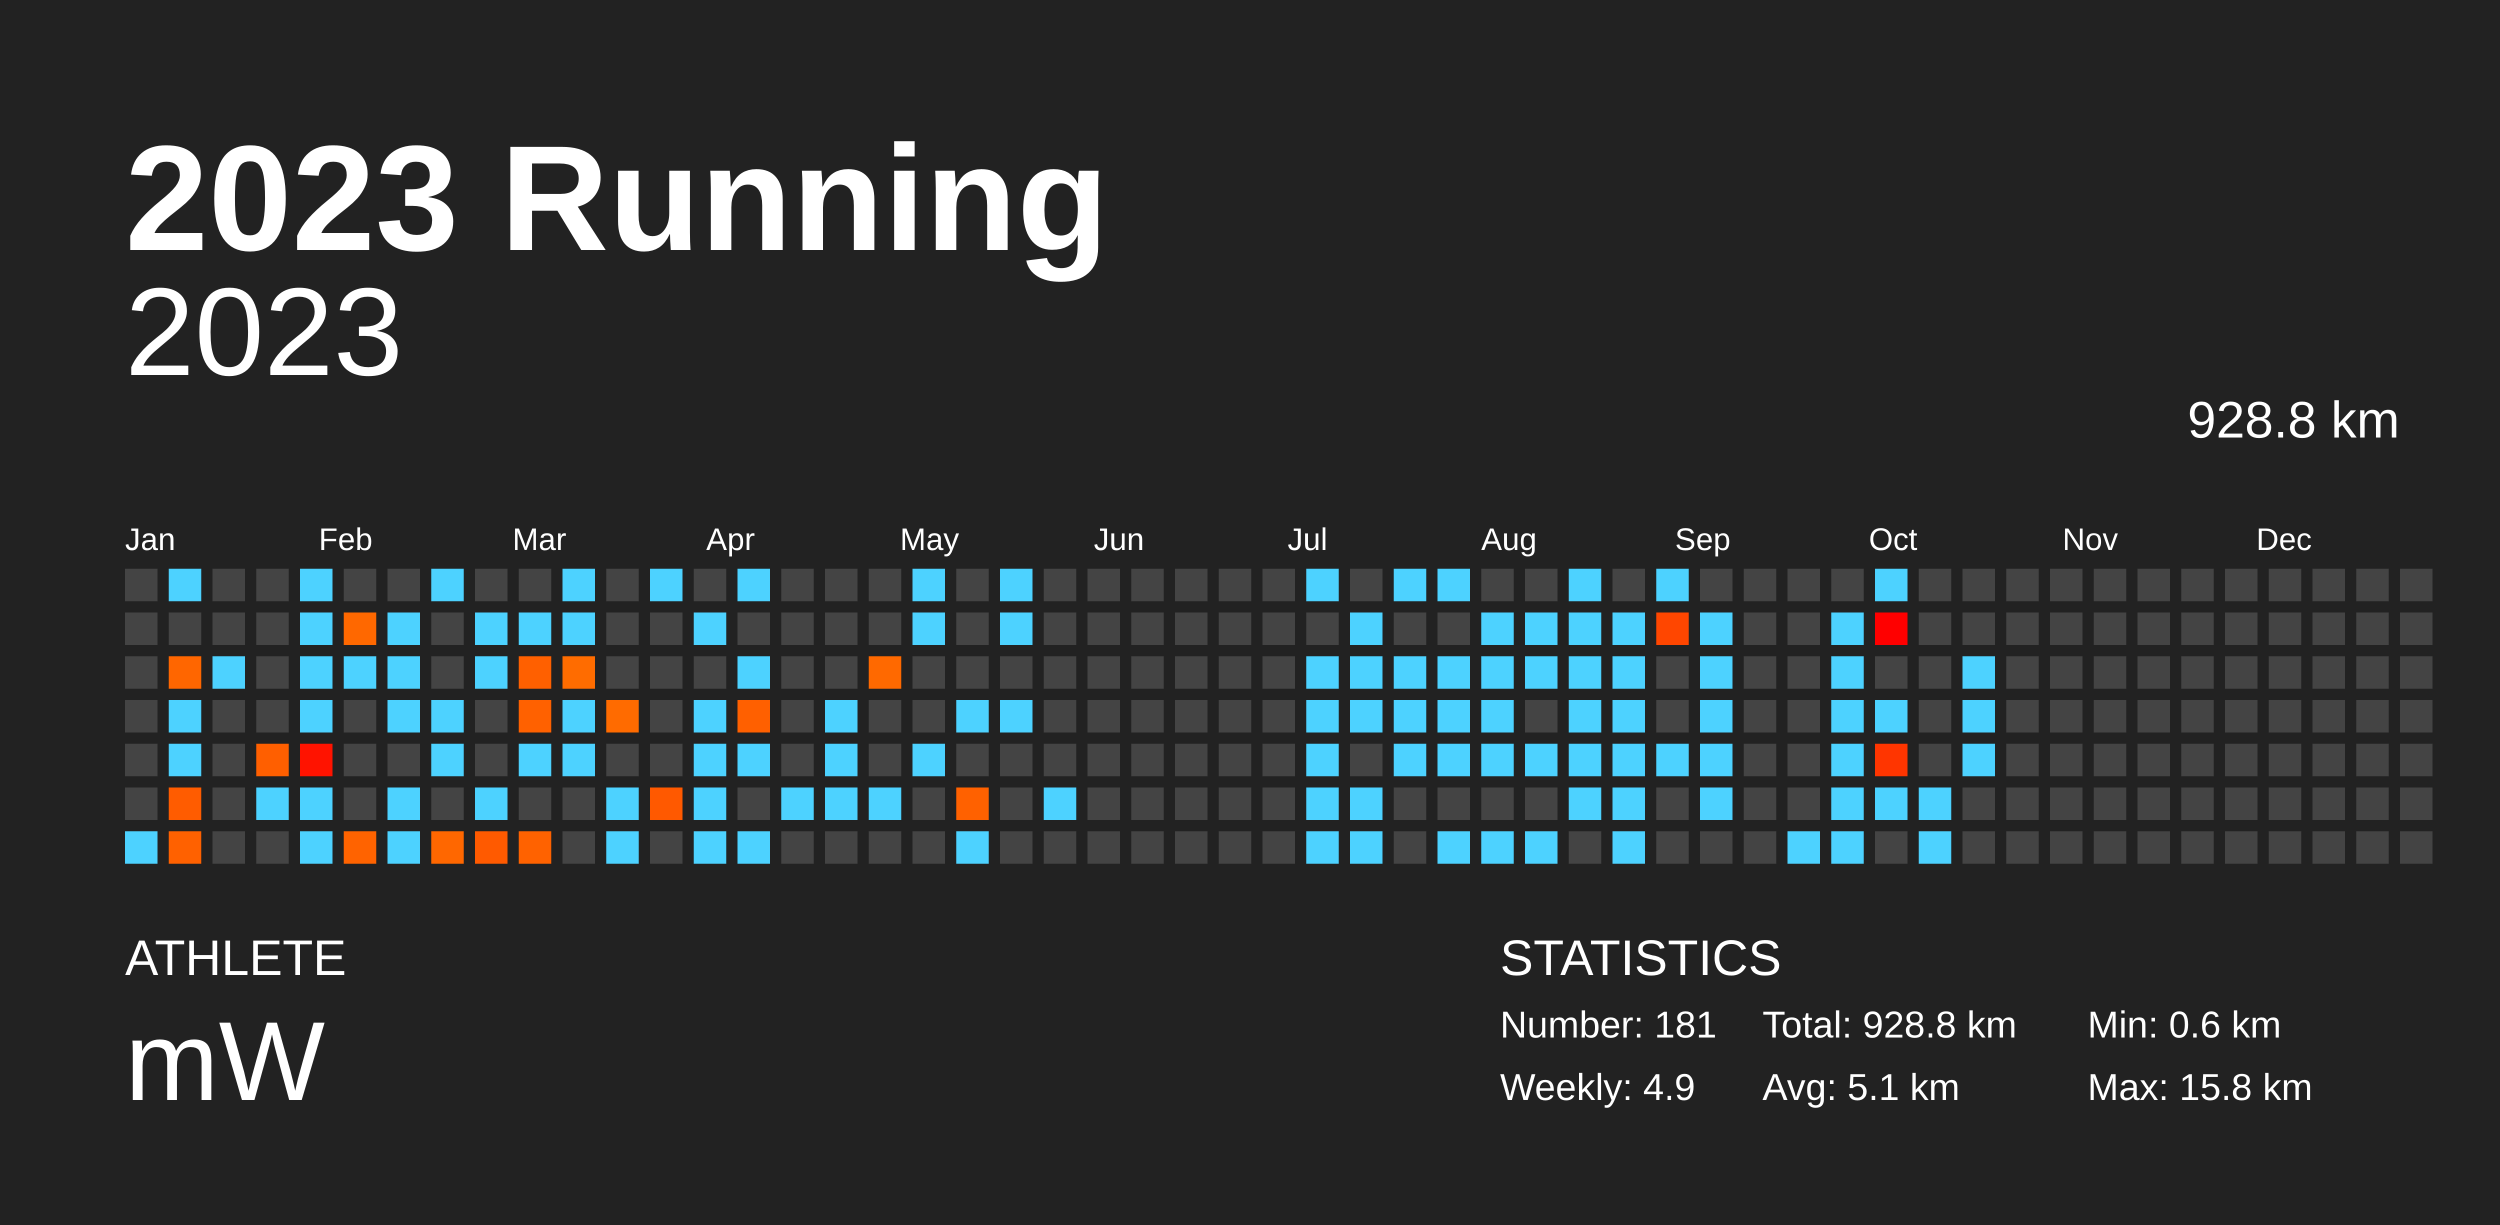
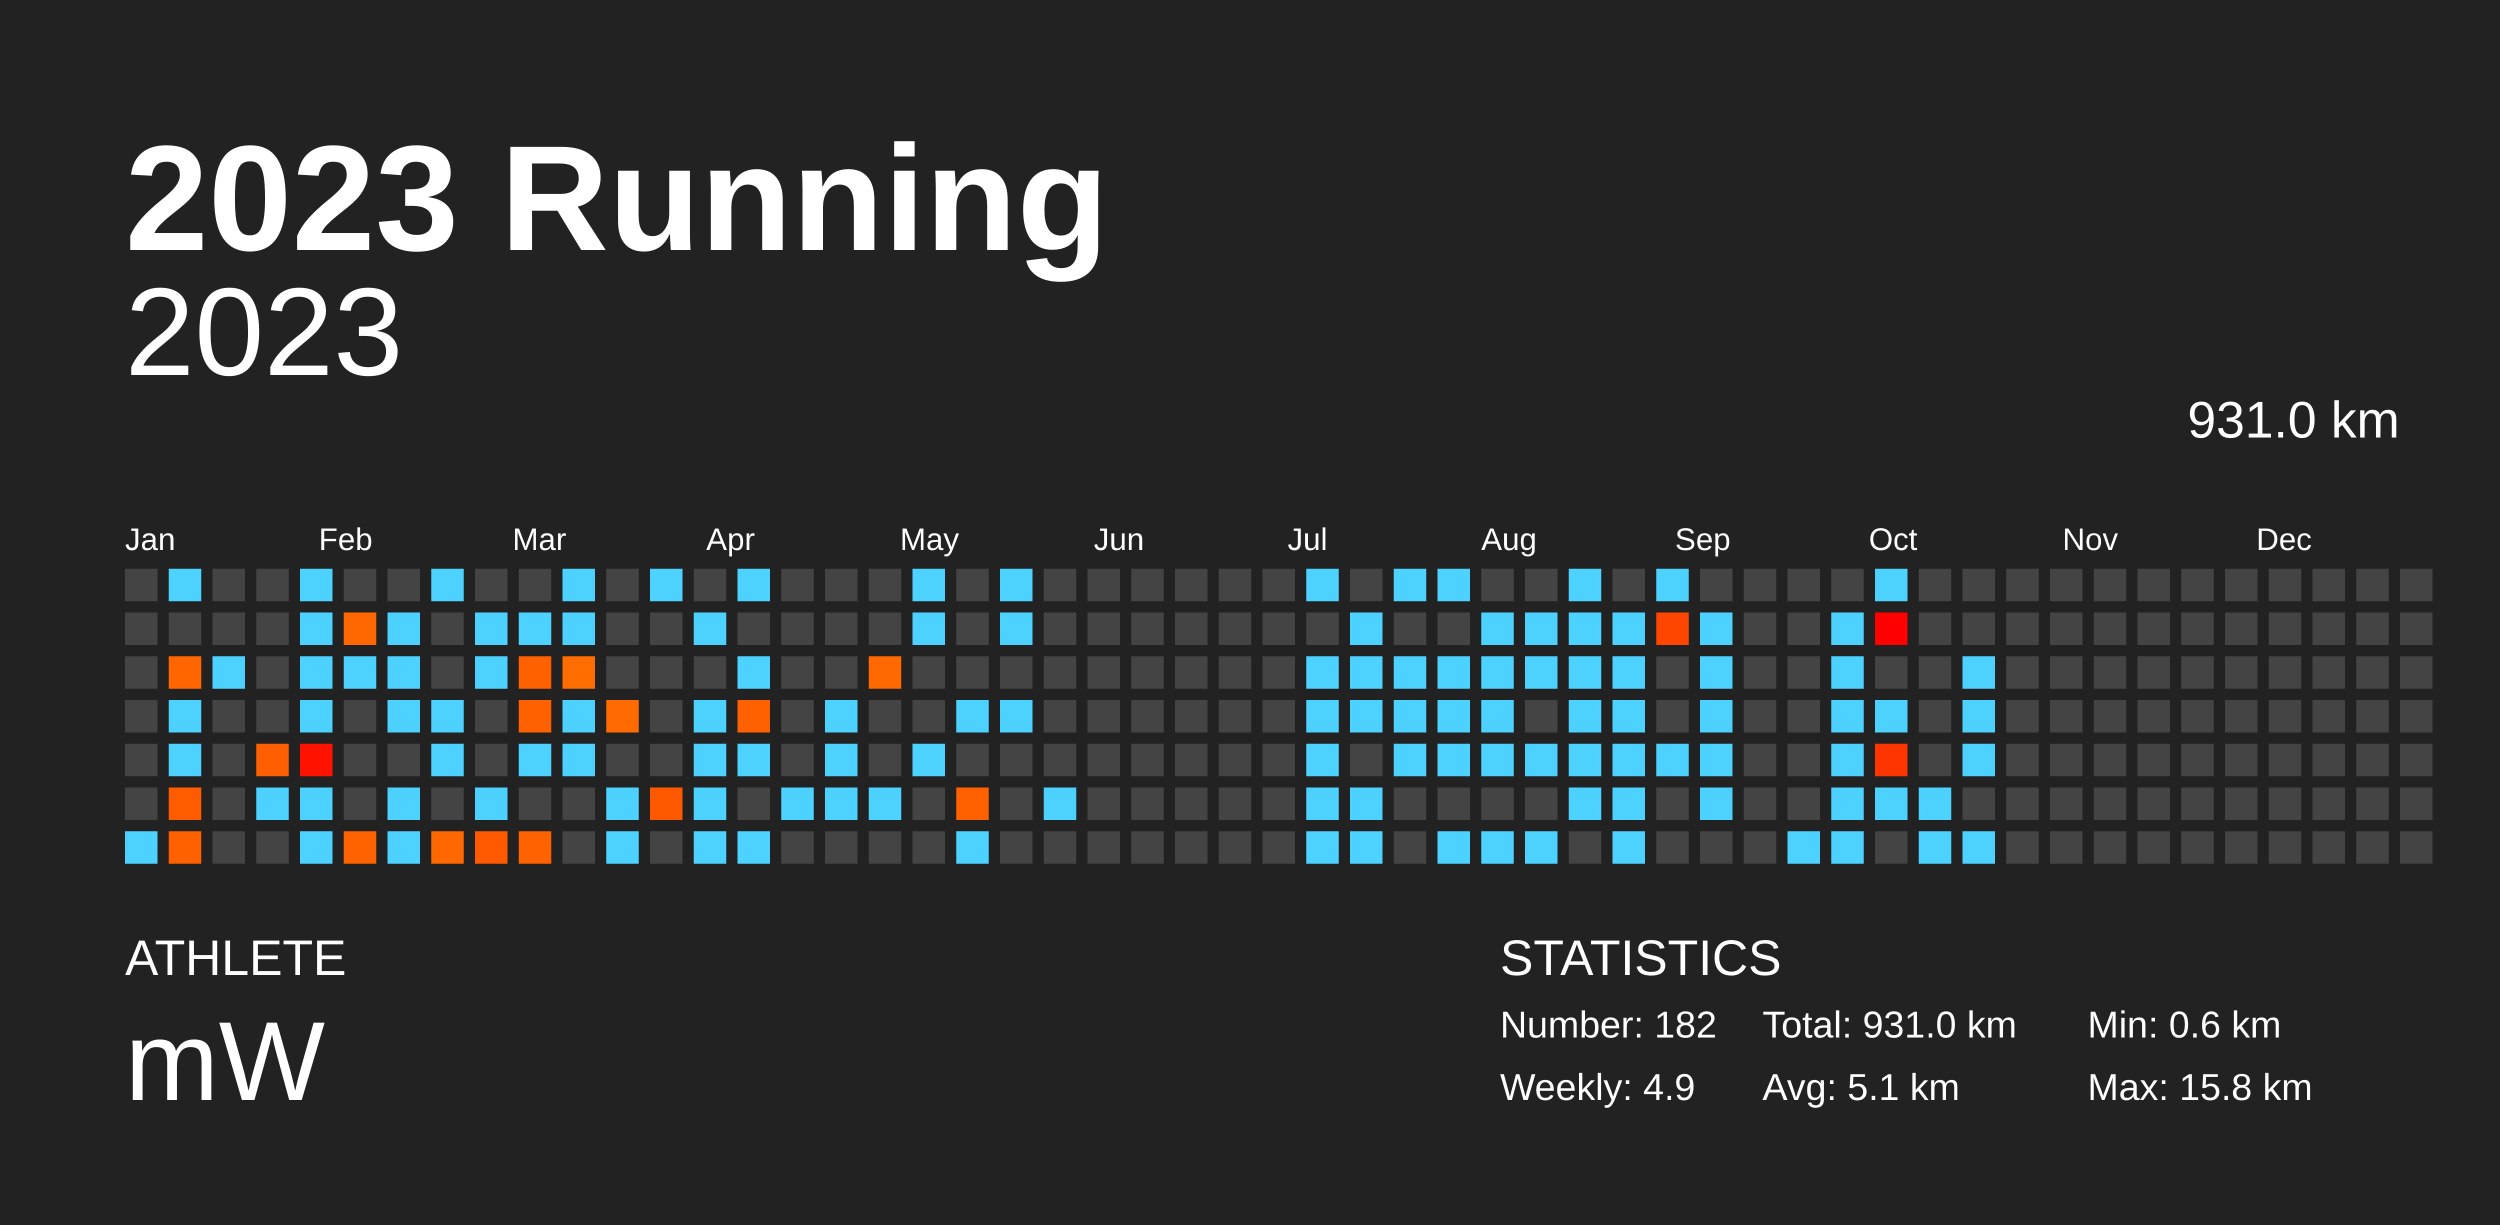
<svg xmlns="http://www.w3.org/2000/svg" baseProfile="full" height="98mm" version="1.1" viewBox="0,0,200,98" width="200mm">
  <defs />
  <rect fill="#222222" height="98" width="200" x="0" y="0" />
  <text fill="#FFFFFF" style="font-size:12px; font-family:Arial; font-weight:bold;" x="10" y="20">2023 Running</text>
  <text fill="#FFFFFF" style="font-size:4px; font-family:Arial" x="10" y="78">ATHLETE</text>
  <text fill="#FFFFFF" style="font-size:9px; font-family:Arial" x="10" y="88">mW</text>
  <text fill="#FFFFFF" style="font-size:4px; font-family:Arial" x="120" y="78">STATISTICS</text>
-   <text fill="#FFFFFF" style="font-size:3px; font-family:Arial" x="120" y="83">Number: 181</text>
+   <text fill="#FFFFFF" style="font-size:3px; font-family:Arial" x="120" y="83">Number: 182</text>
  <text fill="#FFFFFF" style="font-size:3px; font-family:Arial" x="120" y="88">Weekly: 4.9</text>
-   <text fill="#FFFFFF" style="font-size:3px; font-family:Arial" x="141" y="83">Total: 928.8 km</text>
+   <text fill="#FFFFFF" style="font-size:3px; font-family:Arial" x="141" y="83">Total: 931.0 km</text>
  <text fill="#FFFFFF" style="font-size:3px; font-family:Arial" x="141" y="88">Avg: 5.1 km</text>
  <text fill="#FFFFFF" style="font-size:3px; font-family:Arial" x="167" y="83">Min: 0.6 km</text>
  <text fill="#FFFFFF" style="font-size:3px; font-family:Arial" x="167" y="88">Max: 15.8 km</text>
  <text alignment-baseline="hanging" fill="#FFFFFF" style="font-size:10.0px; font-family:Arial;" x="10" y="30">2023</text>
-   <text alignment-baseline="hanging" fill="#FFFFFF" style="font-size:4.125px; font-family:Arial;" x="175" y="35">928.8 km</text>
+   <text alignment-baseline="hanging" fill="#FFFFFF" style="font-size:4.125px; font-family:Arial;" x="175" y="35">931.0 km</text>
  <text fill="#FFFFFF" style="font-size:2.5px; font-family:Arial" x="10.0" y="44">Jan</text>
  <text fill="#FFFFFF" style="font-size:2.5px; font-family:Arial" x="25.5" y="44">Feb</text>
  <text fill="#FFFFFF" style="font-size:2.5px; font-family:Arial" x="41.0" y="44">Mar</text>
  <text fill="#FFFFFF" style="font-size:2.5px; font-family:Arial" x="56.5" y="44">Apr</text>
  <text fill="#FFFFFF" style="font-size:2.5px; font-family:Arial" x="72.0" y="44">May</text>
  <text fill="#FFFFFF" style="font-size:2.5px; font-family:Arial" x="87.5" y="44">Jun</text>
  <text fill="#FFFFFF" style="font-size:2.5px; font-family:Arial" x="103.0" y="44">Jul</text>
  <text fill="#FFFFFF" style="font-size:2.5px; font-family:Arial" x="118.5" y="44">Aug</text>
  <text fill="#FFFFFF" style="font-size:2.5px; font-family:Arial" x="134.0" y="44">Sep</text>
  <text fill="#FFFFFF" style="font-size:2.5px; font-family:Arial" x="149.5" y="44">Oct</text>
  <text fill="#FFFFFF" style="font-size:2.5px; font-family:Arial" x="165.0" y="44">Nov</text>
  <text fill="#FFFFFF" style="font-size:2.5px; font-family:Arial" x="180.5" y="44">Dec</text>
  <rect fill="#444444" height="2.6" width="2.6" x="10.0" y="45.5" />
  <rect fill="#444444" height="2.6" width="2.6" x="10.0" y="49.0" />
  <rect fill="#444444" height="2.6" width="2.6" x="10.0" y="52.5" />
  <rect fill="#444444" height="2.6" width="2.6" x="10.0" y="56.0" />
  <rect fill="#444444" height="2.6" width="2.6" x="10.0" y="59.5" />
  <rect fill="#444444" height="2.6" width="2.6" x="10.0" y="63.0" />
  <rect fill="#4dd2ff" height="2.6" width="2.6" x="10.0" y="66.5" />
  <rect fill="#4dd2ff" height="2.6" width="2.6" x="13.5" y="45.5" />
  <rect fill="#444444" height="2.6" width="2.6" x="13.5" y="49.0" />
  <rect fill="#ff6600" height="2.6" width="2.6" x="13.5" y="52.5" />
  <rect fill="#4dd2ff" height="2.6" width="2.6" x="13.5" y="56.0" />
  <rect fill="#4dd2ff" height="2.6" width="2.6" x="13.5" y="59.5" />
  <rect fill="#ff5c00" height="2.6" width="2.6" x="13.5" y="63.0" />
  <rect fill="#ff6100" height="2.6" width="2.6" x="13.5" y="66.5" />
  <rect fill="#444444" height="2.6" width="2.6" x="17.0" y="45.5" />
  <rect fill="#444444" height="2.6" width="2.6" x="17.0" y="49.0" />
  <rect fill="#4dd2ff" height="2.6" width="2.6" x="17.0" y="52.5" />
  <rect fill="#444444" height="2.6" width="2.6" x="17.0" y="56.0" />
  <rect fill="#444444" height="2.6" width="2.6" x="17.0" y="59.5" />
  <rect fill="#444444" height="2.6" width="2.6" x="17.0" y="63.0" />
  <rect fill="#444444" height="2.6" width="2.6" x="17.0" y="66.5" />
  <rect fill="#444444" height="2.6" width="2.6" x="20.5" y="45.5" />
  <rect fill="#444444" height="2.6" width="2.6" x="20.5" y="49.0" />
  <rect fill="#444444" height="2.6" width="2.6" x="20.5" y="52.5" />
  <rect fill="#444444" height="2.6" width="2.6" x="20.5" y="56.0" />
  <rect fill="#ff5f00" height="2.6" width="2.6" x="20.5" y="59.5" />
  <rect fill="#4dd2ff" height="2.6" width="2.6" x="20.5" y="63.0" />
  <rect fill="#444444" height="2.6" width="2.6" x="20.5" y="66.5" />
  <rect fill="#4dd2ff" height="2.6" width="2.6" x="24.0" y="45.5" />
  <rect fill="#4dd2ff" height="2.6" width="2.6" x="24.0" y="49.0" />
  <rect fill="#4dd2ff" height="2.6" width="2.6" x="24.0" y="52.5" />
  <rect fill="#4dd2ff" height="2.6" width="2.6" x="24.0" y="56.0" />
  <rect fill="#ff1300" height="2.6" width="2.6" x="24.0" y="59.5" />
  <rect fill="#4dd2ff" height="2.6" width="2.6" x="24.0" y="63.0" />
  <rect fill="#4dd2ff" height="2.6" width="2.6" x="24.0" y="66.5" />
  <rect fill="#444444" height="2.6" width="2.6" x="27.5" y="45.5" />
  <rect fill="#ff6800" height="2.6" width="2.6" x="27.5" y="49.0" />
  <rect fill="#4dd2ff" height="2.6" width="2.6" x="27.5" y="52.5" />
  <rect fill="#444444" height="2.6" width="2.6" x="27.5" y="56.0" />
  <rect fill="#444444" height="2.6" width="2.6" x="27.5" y="59.5" />
  <rect fill="#444444" height="2.6" width="2.6" x="27.5" y="63.0" />
  <rect fill="#ff6300" height="2.6" width="2.6" x="27.5" y="66.5" />
  <rect fill="#444444" height="2.6" width="2.6" x="31.0" y="45.5" />
  <rect fill="#4dd2ff" height="2.6" width="2.6" x="31.0" y="49.0" />
  <rect fill="#4dd2ff" height="2.6" width="2.6" x="31.0" y="52.5" />
  <rect fill="#4dd2ff" height="2.6" width="2.6" x="31.0" y="56.0" />
  <rect fill="#444444" height="2.6" width="2.6" x="31.0" y="59.5" />
  <rect fill="#4dd2ff" height="2.6" width="2.6" x="31.0" y="63.0" />
  <rect fill="#4dd2ff" height="2.6" width="2.6" x="31.0" y="66.5" />
  <rect fill="#4dd2ff" height="2.6" width="2.6" x="34.5" y="45.5" />
  <rect fill="#444444" height="2.6" width="2.6" x="34.5" y="49.0" />
  <rect fill="#444444" height="2.6" width="2.6" x="34.5" y="52.5" />
  <rect fill="#4dd2ff" height="2.6" width="2.6" x="34.5" y="56.0" />
  <rect fill="#4dd2ff" height="2.6" width="2.6" x="34.5" y="59.5" />
  <rect fill="#444444" height="2.6" width="2.6" x="34.5" y="63.0" />
  <rect fill="#ff6700" height="2.6" width="2.6" x="34.5" y="66.5" />
  <rect fill="#444444" height="2.6" width="2.6" x="38.0" y="45.5" />
  <rect fill="#4dd2ff" height="2.6" width="2.6" x="38.0" y="49.0" />
  <rect fill="#4dd2ff" height="2.6" width="2.6" x="38.0" y="52.5" />
  <rect fill="#444444" height="2.6" width="2.6" x="38.0" y="56.0" />
  <rect fill="#444444" height="2.6" width="2.6" x="38.0" y="59.5" />
  <rect fill="#4dd2ff" height="2.6" width="2.6" x="38.0" y="63.0" />
  <rect fill="#ff5a00" height="2.6" width="2.6" x="38.0" y="66.5" />
  <rect fill="#444444" height="2.6" width="2.6" x="41.5" y="45.5" />
  <rect fill="#4dd2ff" height="2.6" width="2.6" x="41.5" y="49.0" />
  <rect fill="#ff6000" height="2.6" width="2.6" x="41.5" y="52.5" />
  <rect fill="#ff6100" height="2.6" width="2.6" x="41.5" y="56.0" />
  <rect fill="#4dd2ff" height="2.6" width="2.6" x="41.5" y="59.5" />
  <rect fill="#444444" height="2.6" width="2.6" x="41.5" y="63.0" />
  <rect fill="#ff6200" height="2.6" width="2.6" x="41.5" y="66.5" />
  <rect fill="#4dd2ff" height="2.6" width="2.6" x="45.0" y="45.5" />
  <rect fill="#4dd2ff" height="2.6" width="2.6" x="45.0" y="49.0" />
  <rect fill="#ff6c00" height="2.6" width="2.6" x="45.0" y="52.5" />
  <rect fill="#4dd2ff" height="2.6" width="2.6" x="45.0" y="56.0" />
  <rect fill="#4dd2ff" height="2.6" width="2.6" x="45.0" y="59.5" />
  <rect fill="#444444" height="2.6" width="2.6" x="45.0" y="63.0" />
  <rect fill="#444444" height="2.6" width="2.6" x="45.0" y="66.5" />
  <rect fill="#444444" height="2.6" width="2.6" x="48.5" y="45.5" />
  <rect fill="#444444" height="2.6" width="2.6" x="48.5" y="49.0" />
  <rect fill="#444444" height="2.6" width="2.6" x="48.5" y="52.5" />
  <rect fill="#ff6b00" height="2.6" width="2.6" x="48.5" y="56.0" />
  <rect fill="#444444" height="2.6" width="2.6" x="48.5" y="59.5" />
  <rect fill="#4dd2ff" height="2.6" width="2.6" x="48.5" y="63.0" />
  <rect fill="#4dd2ff" height="2.6" width="2.6" x="48.5" y="66.5" />
  <rect fill="#4dd2ff" height="2.6" width="2.6" x="52.0" y="45.5" />
  <rect fill="#444444" height="2.6" width="2.6" x="52.0" y="49.0" />
  <rect fill="#444444" height="2.6" width="2.6" x="52.0" y="52.5" />
  <rect fill="#444444" height="2.6" width="2.6" x="52.0" y="56.0" />
  <rect fill="#444444" height="2.6" width="2.6" x="52.0" y="59.5" />
  <rect fill="#ff5900" height="2.6" width="2.6" x="52.0" y="63.0" />
  <rect fill="#444444" height="2.6" width="2.6" x="52.0" y="66.5" />
  <rect fill="#444444" height="2.6" width="2.6" x="55.5" y="45.5" />
  <rect fill="#4dd2ff" height="2.6" width="2.6" x="55.5" y="49.0" />
  <rect fill="#444444" height="2.6" width="2.6" x="55.5" y="52.5" />
  <rect fill="#4dd2ff" height="2.6" width="2.6" x="55.5" y="56.0" />
  <rect fill="#4dd2ff" height="2.6" width="2.6" x="55.5" y="59.5" />
  <rect fill="#4dd2ff" height="2.6" width="2.6" x="55.5" y="63.0" />
  <rect fill="#4dd2ff" height="2.6" width="2.6" x="55.5" y="66.5" />
  <rect fill="#4dd2ff" height="2.6" width="2.6" x="59.0" y="45.5" />
  <rect fill="#444444" height="2.6" width="2.6" x="59.0" y="49.0" />
  <rect fill="#4dd2ff" height="2.6" width="2.6" x="59.0" y="52.5" />
  <rect fill="#ff6000" height="2.6" width="2.6" x="59.0" y="56.0" />
  <rect fill="#4dd2ff" height="2.6" width="2.6" x="59.0" y="59.5" />
  <rect fill="#444444" height="2.6" width="2.6" x="59.0" y="63.0" />
  <rect fill="#4dd2ff" height="2.6" width="2.6" x="59.0" y="66.5" />
  <rect fill="#444444" height="2.6" width="2.6" x="62.5" y="45.5" />
  <rect fill="#444444" height="2.6" width="2.6" x="62.5" y="49.0" />
  <rect fill="#444444" height="2.6" width="2.6" x="62.5" y="52.5" />
  <rect fill="#444444" height="2.6" width="2.6" x="62.5" y="56.0" />
  <rect fill="#444444" height="2.6" width="2.6" x="62.5" y="59.5" />
  <rect fill="#4dd2ff" height="2.6" width="2.6" x="62.5" y="63.0" />
  <rect fill="#444444" height="2.6" width="2.6" x="62.5" y="66.5" />
  <rect fill="#444444" height="2.6" width="2.6" x="66.0" y="45.5" />
  <rect fill="#444444" height="2.6" width="2.6" x="66.0" y="49.0" />
  <rect fill="#444444" height="2.6" width="2.6" x="66.0" y="52.5" />
  <rect fill="#4dd2ff" height="2.6" width="2.6" x="66.0" y="56.0" />
  <rect fill="#4dd2ff" height="2.6" width="2.6" x="66.0" y="59.5" />
  <rect fill="#4dd2ff" height="2.6" width="2.6" x="66.0" y="63.0" />
  <rect fill="#444444" height="2.6" width="2.6" x="66.0" y="66.5" />
  <rect fill="#444444" height="2.6" width="2.6" x="69.5" y="45.5" />
  <rect fill="#444444" height="2.6" width="2.6" x="69.5" y="49.0" />
  <rect fill="#ff6900" height="2.6" width="2.6" x="69.5" y="52.5" />
  <rect fill="#444444" height="2.6" width="2.6" x="69.5" y="56.0" />
  <rect fill="#444444" height="2.6" width="2.6" x="69.5" y="59.5" />
  <rect fill="#4dd2ff" height="2.6" width="2.6" x="69.5" y="63.0" />
  <rect fill="#444444" height="2.6" width="2.6" x="69.5" y="66.5" />
  <rect fill="#4dd2ff" height="2.6" width="2.6" x="73.0" y="45.5" />
  <rect fill="#4dd2ff" height="2.6" width="2.6" x="73.0" y="49.0" />
  <rect fill="#444444" height="2.6" width="2.6" x="73.0" y="52.5" />
  <rect fill="#444444" height="2.6" width="2.6" x="73.0" y="56.0" />
  <rect fill="#4dd2ff" height="2.6" width="2.6" x="73.0" y="59.5" />
  <rect fill="#444444" height="2.6" width="2.6" x="73.0" y="63.0" />
  <rect fill="#444444" height="2.6" width="2.6" x="73.0" y="66.5" />
  <rect fill="#444444" height="2.6" width="2.6" x="76.5" y="45.5" />
  <rect fill="#444444" height="2.6" width="2.6" x="76.5" y="49.0" />
  <rect fill="#444444" height="2.6" width="2.6" x="76.5" y="52.5" />
  <rect fill="#4dd2ff" height="2.6" width="2.6" x="76.5" y="56.0" />
  <rect fill="#444444" height="2.6" width="2.6" x="76.5" y="59.5" />
  <rect fill="#ff6100" height="2.6" width="2.6" x="76.5" y="63.0" />
  <rect fill="#4dd2ff" height="2.6" width="2.6" x="76.5" y="66.5" />
  <rect fill="#4dd2ff" height="2.6" width="2.6" x="80.0" y="45.5" />
  <rect fill="#4dd2ff" height="2.6" width="2.6" x="80.0" y="49.0" />
  <rect fill="#444444" height="2.6" width="2.6" x="80.0" y="52.5" />
  <rect fill="#4dd2ff" height="2.6" width="2.6" x="80.0" y="56.0" />
  <rect fill="#444444" height="2.6" width="2.6" x="80.0" y="59.5" />
  <rect fill="#444444" height="2.6" width="2.6" x="80.0" y="63.0" />
  <rect fill="#444444" height="2.6" width="2.6" x="80.0" y="66.5" />
  <rect fill="#444444" height="2.6" width="2.6" x="83.5" y="45.5" />
  <rect fill="#444444" height="2.6" width="2.6" x="83.5" y="49.0" />
  <rect fill="#444444" height="2.6" width="2.6" x="83.5" y="52.5" />
  <rect fill="#444444" height="2.6" width="2.6" x="83.5" y="56.0" />
  <rect fill="#444444" height="2.6" width="2.6" x="83.5" y="59.5" />
  <rect fill="#4dd2ff" height="2.6" width="2.6" x="83.5" y="63.0" />
  <rect fill="#444444" height="2.6" width="2.6" x="83.5" y="66.5" />
  <rect fill="#444444" height="2.6" width="2.6" x="87.0" y="45.5" />
  <rect fill="#444444" height="2.6" width="2.6" x="87.0" y="49.0" />
  <rect fill="#444444" height="2.6" width="2.6" x="87.0" y="52.5" />
  <rect fill="#444444" height="2.6" width="2.6" x="87.0" y="56.0" />
  <rect fill="#444444" height="2.6" width="2.6" x="87.0" y="59.5" />
  <rect fill="#444444" height="2.6" width="2.6" x="87.0" y="63.0" />
  <rect fill="#444444" height="2.6" width="2.6" x="87.0" y="66.5" />
  <rect fill="#444444" height="2.6" width="2.6" x="90.5" y="45.5" />
  <rect fill="#444444" height="2.6" width="2.6" x="90.5" y="49.0" />
  <rect fill="#444444" height="2.6" width="2.6" x="90.5" y="52.5" />
  <rect fill="#444444" height="2.6" width="2.6" x="90.5" y="56.0" />
  <rect fill="#444444" height="2.6" width="2.6" x="90.5" y="59.5" />
  <rect fill="#444444" height="2.6" width="2.6" x="90.5" y="63.0" />
  <rect fill="#444444" height="2.6" width="2.6" x="90.5" y="66.5" />
  <rect fill="#444444" height="2.6" width="2.6" x="94.0" y="45.5" />
  <rect fill="#444444" height="2.6" width="2.6" x="94.0" y="49.0" />
  <rect fill="#444444" height="2.6" width="2.6" x="94.0" y="52.5" />
  <rect fill="#444444" height="2.6" width="2.6" x="94.0" y="56.0" />
  <rect fill="#444444" height="2.6" width="2.6" x="94.0" y="59.5" />
  <rect fill="#444444" height="2.6" width="2.6" x="94.0" y="63.0" />
  <rect fill="#444444" height="2.6" width="2.6" x="94.0" y="66.5" />
  <rect fill="#444444" height="2.6" width="2.6" x="97.5" y="45.5" />
  <rect fill="#444444" height="2.6" width="2.6" x="97.5" y="49.0" />
  <rect fill="#444444" height="2.6" width="2.6" x="97.5" y="52.5" />
  <rect fill="#444444" height="2.6" width="2.6" x="97.5" y="56.0" />
  <rect fill="#444444" height="2.6" width="2.6" x="97.5" y="59.5" />
  <rect fill="#444444" height="2.6" width="2.6" x="97.5" y="63.0" />
  <rect fill="#444444" height="2.6" width="2.6" x="97.5" y="66.5" />
  <rect fill="#444444" height="2.6" width="2.6" x="101.0" y="45.5" />
  <rect fill="#444444" height="2.6" width="2.6" x="101.0" y="49.0" />
  <rect fill="#444444" height="2.6" width="2.6" x="101.0" y="52.5" />
  <rect fill="#444444" height="2.6" width="2.6" x="101.0" y="56.0" />
  <rect fill="#444444" height="2.6" width="2.6" x="101.0" y="59.5" />
  <rect fill="#444444" height="2.6" width="2.6" x="101.0" y="63.0" />
  <rect fill="#444444" height="2.6" width="2.6" x="101.0" y="66.5" />
  <rect fill="#4dd2ff" height="2.6" width="2.6" x="104.5" y="45.5" />
  <rect fill="#444444" height="2.6" width="2.6" x="104.5" y="49.0" />
  <rect fill="#4dd2ff" height="2.6" width="2.6" x="104.5" y="52.5" />
  <rect fill="#4dd2ff" height="2.6" width="2.6" x="104.5" y="56.0" />
  <rect fill="#4dd2ff" height="2.6" width="2.6" x="104.5" y="59.5" />
  <rect fill="#4dd2ff" height="2.6" width="2.6" x="104.5" y="63.0" />
  <rect fill="#4dd2ff" height="2.6" width="2.6" x="104.5" y="66.5" />
  <rect fill="#444444" height="2.6" width="2.6" x="108.0" y="45.5" />
  <rect fill="#4dd2ff" height="2.6" width="2.6" x="108.0" y="49.0" />
  <rect fill="#4dd2ff" height="2.6" width="2.6" x="108.0" y="52.5" />
  <rect fill="#4dd2ff" height="2.6" width="2.6" x="108.0" y="56.0" />
  <rect fill="#444444" height="2.6" width="2.6" x="108.0" y="59.5" />
  <rect fill="#4dd2ff" height="2.6" width="2.6" x="108.0" y="63.0" />
  <rect fill="#4dd2ff" height="2.6" width="2.6" x="108.0" y="66.5" />
  <rect fill="#4dd2ff" height="2.6" width="2.6" x="111.5" y="45.5" />
  <rect fill="#444444" height="2.6" width="2.6" x="111.5" y="49.0" />
  <rect fill="#4dd2ff" height="2.6" width="2.6" x="111.5" y="52.5" />
  <rect fill="#4dd2ff" height="2.6" width="2.6" x="111.5" y="56.0" />
  <rect fill="#4dd2ff" height="2.6" width="2.6" x="111.5" y="59.5" />
  <rect fill="#444444" height="2.6" width="2.6" x="111.5" y="63.0" />
  <rect fill="#444444" height="2.6" width="2.6" x="111.5" y="66.5" />
  <rect fill="#4dd2ff" height="2.6" width="2.6" x="115.0" y="45.5" />
  <rect fill="#444444" height="2.6" width="2.6" x="115.0" y="49.0" />
  <rect fill="#4dd2ff" height="2.6" width="2.6" x="115.0" y="52.5" />
  <rect fill="#4dd2ff" height="2.6" width="2.6" x="115.0" y="56.0" />
  <rect fill="#4dd2ff" height="2.6" width="2.6" x="115.0" y="59.5" />
  <rect fill="#444444" height="2.6" width="2.6" x="115.0" y="63.0" />
  <rect fill="#4dd2ff" height="2.6" width="2.6" x="115.0" y="66.5" />
  <rect fill="#444444" height="2.6" width="2.6" x="118.5" y="45.5" />
  <rect fill="#4dd2ff" height="2.6" width="2.6" x="118.5" y="49.0" />
  <rect fill="#4dd2ff" height="2.6" width="2.6" x="118.5" y="52.5" />
  <rect fill="#4dd2ff" height="2.6" width="2.6" x="118.5" y="56.0" />
  <rect fill="#4dd2ff" height="2.6" width="2.6" x="118.5" y="59.5" />
  <rect fill="#444444" height="2.6" width="2.6" x="118.5" y="63.0" />
  <rect fill="#4dd2ff" height="2.6" width="2.6" x="118.5" y="66.5" />
  <rect fill="#444444" height="2.6" width="2.6" x="122.0" y="45.5" />
  <rect fill="#4dd2ff" height="2.6" width="2.6" x="122.0" y="49.0" />
  <rect fill="#4dd2ff" height="2.6" width="2.6" x="122.0" y="52.5" />
  <rect fill="#444444" height="2.6" width="2.6" x="122.0" y="56.0" />
  <rect fill="#4dd2ff" height="2.6" width="2.6" x="122.0" y="59.5" />
  <rect fill="#444444" height="2.6" width="2.6" x="122.0" y="63.0" />
  <rect fill="#4dd2ff" height="2.6" width="2.6" x="122.0" y="66.5" />
  <rect fill="#4dd2ff" height="2.6" width="2.6" x="125.5" y="45.5" />
  <rect fill="#4dd2ff" height="2.6" width="2.6" x="125.5" y="49.0" />
  <rect fill="#4dd2ff" height="2.6" width="2.6" x="125.5" y="52.5" />
  <rect fill="#4dd2ff" height="2.6" width="2.6" x="125.5" y="56.0" />
  <rect fill="#4dd2ff" height="2.6" width="2.6" x="125.5" y="59.5" />
  <rect fill="#4dd2ff" height="2.6" width="2.6" x="125.5" y="63.0" />
  <rect fill="#444444" height="2.6" width="2.6" x="125.5" y="66.5" />
  <rect fill="#444444" height="2.6" width="2.6" x="129.0" y="45.5" />
  <rect fill="#4dd2ff" height="2.6" width="2.6" x="129.0" y="49.0" />
  <rect fill="#4dd2ff" height="2.6" width="2.6" x="129.0" y="52.5" />
  <rect fill="#4dd2ff" height="2.6" width="2.6" x="129.0" y="56.0" />
  <rect fill="#4dd2ff" height="2.6" width="2.6" x="129.0" y="59.5" />
  <rect fill="#4dd2ff" height="2.6" width="2.6" x="129.0" y="63.0" />
  <rect fill="#4dd2ff" height="2.6" width="2.6" x="129.0" y="66.5" />
  <rect fill="#4dd2ff" height="2.6" width="2.6" x="132.5" y="45.5" />
  <rect fill="#ff4600" height="2.6" width="2.6" x="132.5" y="49.0" />
  <rect fill="#444444" height="2.6" width="2.6" x="132.5" y="52.5" />
  <rect fill="#444444" height="2.6" width="2.6" x="132.5" y="56.0" />
  <rect fill="#4dd2ff" height="2.6" width="2.6" x="132.5" y="59.5" />
  <rect fill="#444444" height="2.6" width="2.6" x="132.5" y="63.0" />
  <rect fill="#444444" height="2.6" width="2.6" x="132.5" y="66.5" />
  <rect fill="#444444" height="2.6" width="2.6" x="136.0" y="45.5" />
  <rect fill="#4dd2ff" height="2.6" width="2.6" x="136.0" y="49.0" />
  <rect fill="#4dd2ff" height="2.6" width="2.6" x="136.0" y="52.5" />
  <rect fill="#4dd2ff" height="2.6" width="2.6" x="136.0" y="56.0" />
  <rect fill="#4dd2ff" height="2.6" width="2.6" x="136.0" y="59.5" />
  <rect fill="#4dd2ff" height="2.6" width="2.6" x="136.0" y="63.0" />
  <rect fill="#444444" height="2.6" width="2.6" x="136.0" y="66.5" />
  <rect fill="#444444" height="2.6" width="2.6" x="139.5" y="45.5" />
  <rect fill="#444444" height="2.6" width="2.6" x="139.5" y="49.0" />
  <rect fill="#444444" height="2.6" width="2.6" x="139.5" y="52.5" />
  <rect fill="#444444" height="2.6" width="2.6" x="139.5" y="56.0" />
  <rect fill="#444444" height="2.6" width="2.6" x="139.5" y="59.5" />
  <rect fill="#444444" height="2.6" width="2.6" x="139.5" y="63.0" />
  <rect fill="#444444" height="2.6" width="2.6" x="139.5" y="66.5" />
  <rect fill="#444444" height="2.6" width="2.6" x="143.0" y="45.5" />
  <rect fill="#444444" height="2.6" width="2.6" x="143.0" y="49.0" />
  <rect fill="#444444" height="2.6" width="2.6" x="143.0" y="52.5" />
  <rect fill="#444444" height="2.6" width="2.6" x="143.0" y="56.0" />
  <rect fill="#444444" height="2.6" width="2.6" x="143.0" y="59.5" />
  <rect fill="#444444" height="2.6" width="2.6" x="143.0" y="63.0" />
  <rect fill="#4dd2ff" height="2.6" width="2.6" x="143.0" y="66.5" />
  <rect fill="#444444" height="2.6" width="2.6" x="146.5" y="45.5" />
  <rect fill="#4dd2ff" height="2.6" width="2.6" x="146.5" y="49.0" />
  <rect fill="#4dd2ff" height="2.6" width="2.6" x="146.5" y="52.5" />
  <rect fill="#4dd2ff" height="2.6" width="2.6" x="146.5" y="56.0" />
  <rect fill="#4dd2ff" height="2.6" width="2.6" x="146.5" y="59.5" />
  <rect fill="#4dd2ff" height="2.6" width="2.6" x="146.5" y="63.0" />
  <rect fill="#4dd2ff" height="2.6" width="2.6" x="146.5" y="66.5" />
  <rect fill="#4dd2ff" height="2.6" width="2.6" x="150.0" y="45.5" />
  <rect fill="#ff0000" height="2.6" width="2.6" x="150.0" y="49.0" />
  <rect fill="#444444" height="2.6" width="2.6" x="150.0" y="52.5" />
  <rect fill="#4dd2ff" height="2.6" width="2.6" x="150.0" y="56.0" />
  <rect fill="#ff3500" height="2.6" width="2.6" x="150.0" y="59.5" />
  <rect fill="#4dd2ff" height="2.6" width="2.6" x="150.0" y="63.0" />
  <rect fill="#444444" height="2.6" width="2.6" x="150.0" y="66.5" />
  <rect fill="#444444" height="2.6" width="2.6" x="153.5" y="45.5" />
  <rect fill="#444444" height="2.6" width="2.6" x="153.5" y="49.0" />
  <rect fill="#444444" height="2.6" width="2.6" x="153.5" y="52.5" />
  <rect fill="#444444" height="2.6" width="2.6" x="153.5" y="56.0" />
  <rect fill="#444444" height="2.6" width="2.6" x="153.5" y="59.5" />
  <rect fill="#4dd2ff" height="2.6" width="2.6" x="153.5" y="63.0" />
  <rect fill="#4dd2ff" height="2.6" width="2.6" x="153.5" y="66.5" />
  <rect fill="#444444" height="2.6" width="2.6" x="157.0" y="45.5" />
  <rect fill="#444444" height="2.6" width="2.6" x="157.0" y="49.0" />
  <rect fill="#4dd2ff" height="2.6" width="2.6" x="157.0" y="52.5" />
  <rect fill="#4dd2ff" height="2.6" width="2.6" x="157.0" y="56.0" />
  <rect fill="#4dd2ff" height="2.6" width="2.6" x="157.0" y="59.5" />
  <rect fill="#444444" height="2.6" width="2.6" x="157.0" y="63.0" />
-   <rect fill="#444444" height="2.6" width="2.6" x="157.0" y="66.5" />
+   <rect fill="#4dd2ff" height="2.6" width="2.6" x="157.0" y="66.5" />
  <rect fill="#444444" height="2.6" width="2.6" x="160.5" y="45.5" />
  <rect fill="#444444" height="2.6" width="2.6" x="160.5" y="49.0" />
  <rect fill="#444444" height="2.6" width="2.6" x="160.5" y="52.5" />
  <rect fill="#444444" height="2.6" width="2.6" x="160.5" y="56.0" />
  <rect fill="#444444" height="2.6" width="2.6" x="160.5" y="59.5" />
  <rect fill="#444444" height="2.6" width="2.6" x="160.5" y="63.0" />
  <rect fill="#444444" height="2.6" width="2.6" x="160.5" y="66.5" />
  <rect fill="#444444" height="2.6" width="2.6" x="164.0" y="45.5" />
  <rect fill="#444444" height="2.6" width="2.6" x="164.0" y="49.0" />
  <rect fill="#444444" height="2.6" width="2.6" x="164.0" y="52.5" />
  <rect fill="#444444" height="2.6" width="2.6" x="164.0" y="56.0" />
  <rect fill="#444444" height="2.6" width="2.6" x="164.0" y="59.5" />
  <rect fill="#444444" height="2.6" width="2.6" x="164.0" y="63.0" />
  <rect fill="#444444" height="2.6" width="2.6" x="164.0" y="66.5" />
  <rect fill="#444444" height="2.6" width="2.6" x="167.5" y="45.5" />
  <rect fill="#444444" height="2.6" width="2.6" x="167.5" y="49.0" />
  <rect fill="#444444" height="2.6" width="2.6" x="167.5" y="52.5" />
  <rect fill="#444444" height="2.6" width="2.6" x="167.5" y="56.0" />
  <rect fill="#444444" height="2.6" width="2.6" x="167.5" y="59.5" />
  <rect fill="#444444" height="2.6" width="2.6" x="167.5" y="63.0" />
  <rect fill="#444444" height="2.6" width="2.6" x="167.5" y="66.5" />
  <rect fill="#444444" height="2.6" width="2.6" x="171.0" y="45.5" />
  <rect fill="#444444" height="2.6" width="2.6" x="171.0" y="49.0" />
  <rect fill="#444444" height="2.6" width="2.6" x="171.0" y="52.5" />
  <rect fill="#444444" height="2.6" width="2.6" x="171.0" y="56.0" />
  <rect fill="#444444" height="2.6" width="2.6" x="171.0" y="59.5" />
  <rect fill="#444444" height="2.6" width="2.6" x="171.0" y="63.0" />
  <rect fill="#444444" height="2.6" width="2.6" x="171.0" y="66.5" />
  <rect fill="#444444" height="2.6" width="2.6" x="174.5" y="45.5" />
  <rect fill="#444444" height="2.6" width="2.6" x="174.5" y="49.0" />
  <rect fill="#444444" height="2.6" width="2.6" x="174.5" y="52.5" />
  <rect fill="#444444" height="2.6" width="2.6" x="174.5" y="56.0" />
  <rect fill="#444444" height="2.6" width="2.6" x="174.5" y="59.5" />
  <rect fill="#444444" height="2.6" width="2.6" x="174.5" y="63.0" />
  <rect fill="#444444" height="2.6" width="2.6" x="174.5" y="66.5" />
  <rect fill="#444444" height="2.6" width="2.6" x="178.0" y="45.5" />
  <rect fill="#444444" height="2.6" width="2.6" x="178.0" y="49.0" />
  <rect fill="#444444" height="2.6" width="2.6" x="178.0" y="52.5" />
  <rect fill="#444444" height="2.6" width="2.6" x="178.0" y="56.0" />
  <rect fill="#444444" height="2.6" width="2.6" x="178.0" y="59.5" />
  <rect fill="#444444" height="2.6" width="2.6" x="178.0" y="63.0" />
  <rect fill="#444444" height="2.6" width="2.6" x="178.0" y="66.5" />
  <rect fill="#444444" height="2.6" width="2.6" x="181.5" y="45.5" />
  <rect fill="#444444" height="2.6" width="2.6" x="181.5" y="49.0" />
  <rect fill="#444444" height="2.6" width="2.6" x="181.5" y="52.5" />
  <rect fill="#444444" height="2.6" width="2.6" x="181.5" y="56.0" />
  <rect fill="#444444" height="2.6" width="2.6" x="181.5" y="59.5" />
  <rect fill="#444444" height="2.6" width="2.6" x="181.5" y="63.0" />
  <rect fill="#444444" height="2.6" width="2.6" x="181.5" y="66.5" />
  <rect fill="#444444" height="2.6" width="2.6" x="185.0" y="45.5" />
  <rect fill="#444444" height="2.6" width="2.6" x="185.0" y="49.0" />
  <rect fill="#444444" height="2.6" width="2.6" x="185.0" y="52.5" />
  <rect fill="#444444" height="2.6" width="2.6" x="185.0" y="56.0" />
  <rect fill="#444444" height="2.6" width="2.6" x="185.0" y="59.5" />
  <rect fill="#444444" height="2.6" width="2.6" x="185.0" y="63.0" />
  <rect fill="#444444" height="2.6" width="2.6" x="185.0" y="66.5" />
  <rect fill="#444444" height="2.6" width="2.6" x="188.5" y="45.5" />
  <rect fill="#444444" height="2.6" width="2.6" x="188.5" y="49.0" />
  <rect fill="#444444" height="2.6" width="2.6" x="188.5" y="52.5" />
  <rect fill="#444444" height="2.6" width="2.6" x="188.5" y="56.0" />
  <rect fill="#444444" height="2.6" width="2.6" x="188.5" y="59.5" />
  <rect fill="#444444" height="2.6" width="2.6" x="188.5" y="63.0" />
  <rect fill="#444444" height="2.6" width="2.6" x="188.5" y="66.5" />
  <rect fill="#444444" height="2.6" width="2.6" x="192.0" y="45.5" />
  <rect fill="#444444" height="2.6" width="2.6" x="192.0" y="49.0" />
  <rect fill="#444444" height="2.6" width="2.6" x="192.0" y="52.5" />
  <rect fill="#444444" height="2.6" width="2.6" x="192.0" y="56.0" />
  <rect fill="#444444" height="2.6" width="2.6" x="192.0" y="59.5" />
  <rect fill="#444444" height="2.6" width="2.6" x="192.0" y="63.0" />
  <rect fill="#444444" height="2.6" width="2.6" x="192.0" y="66.5" />
</svg>
